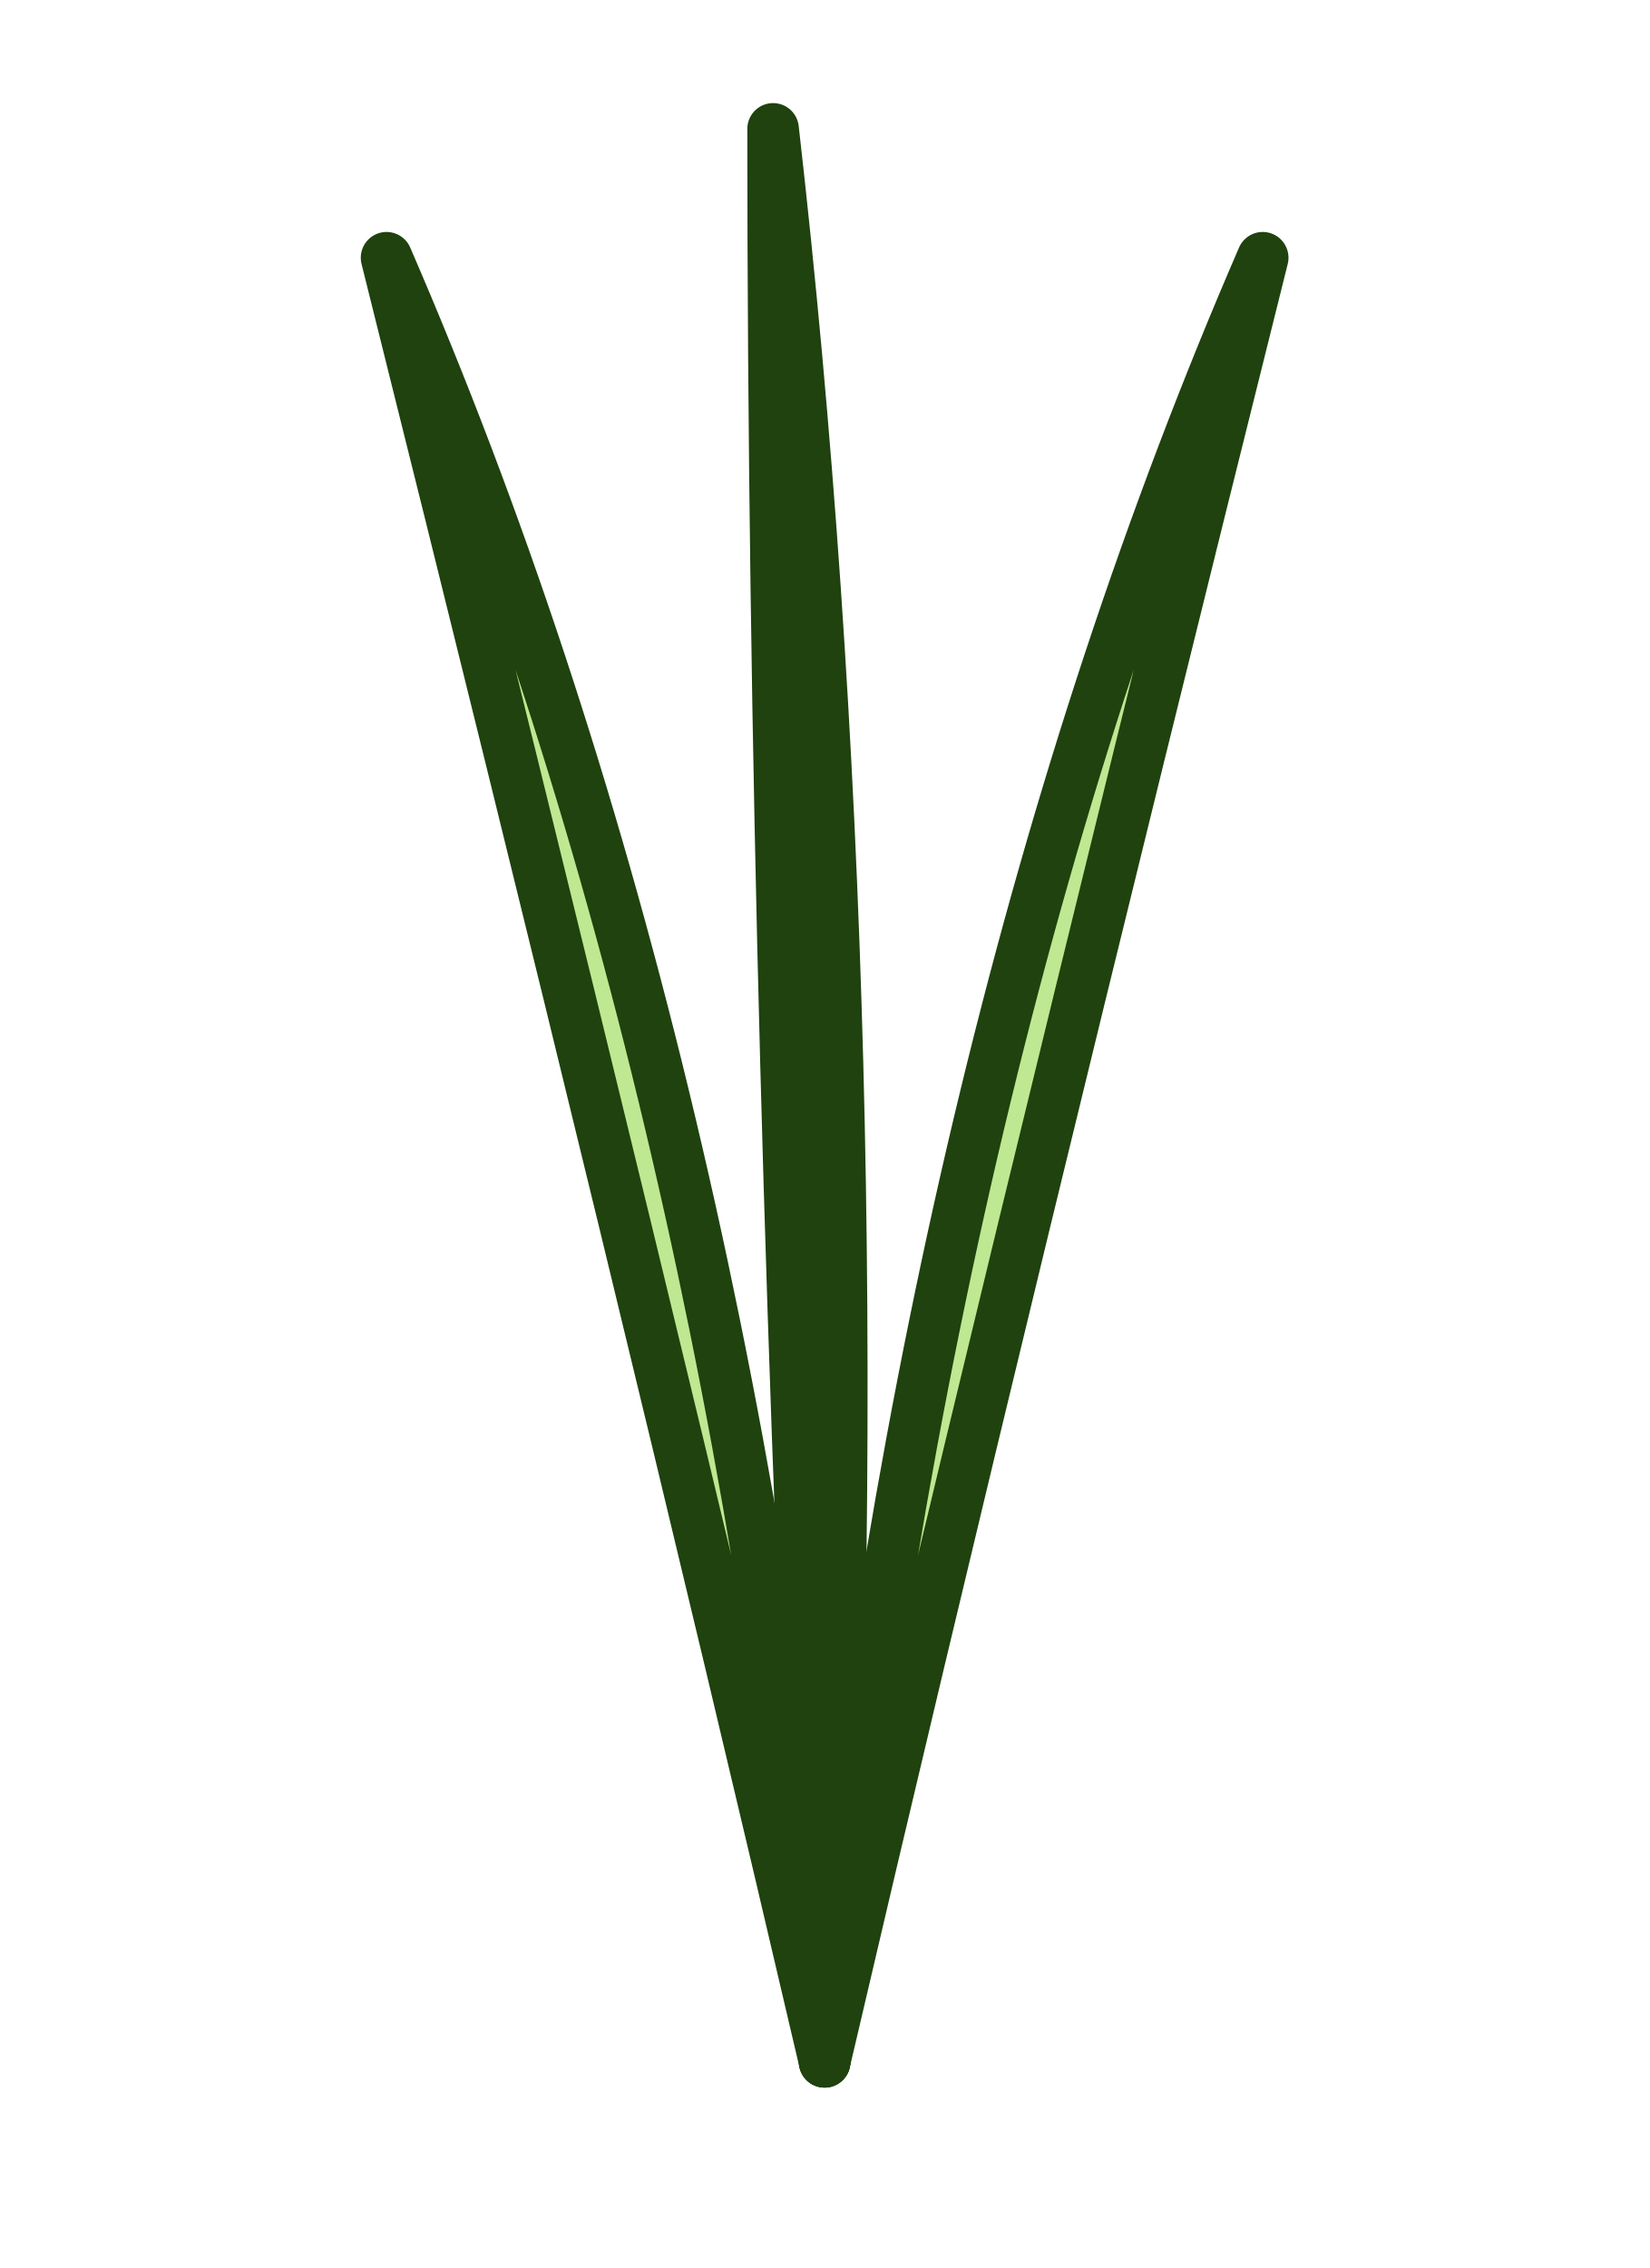
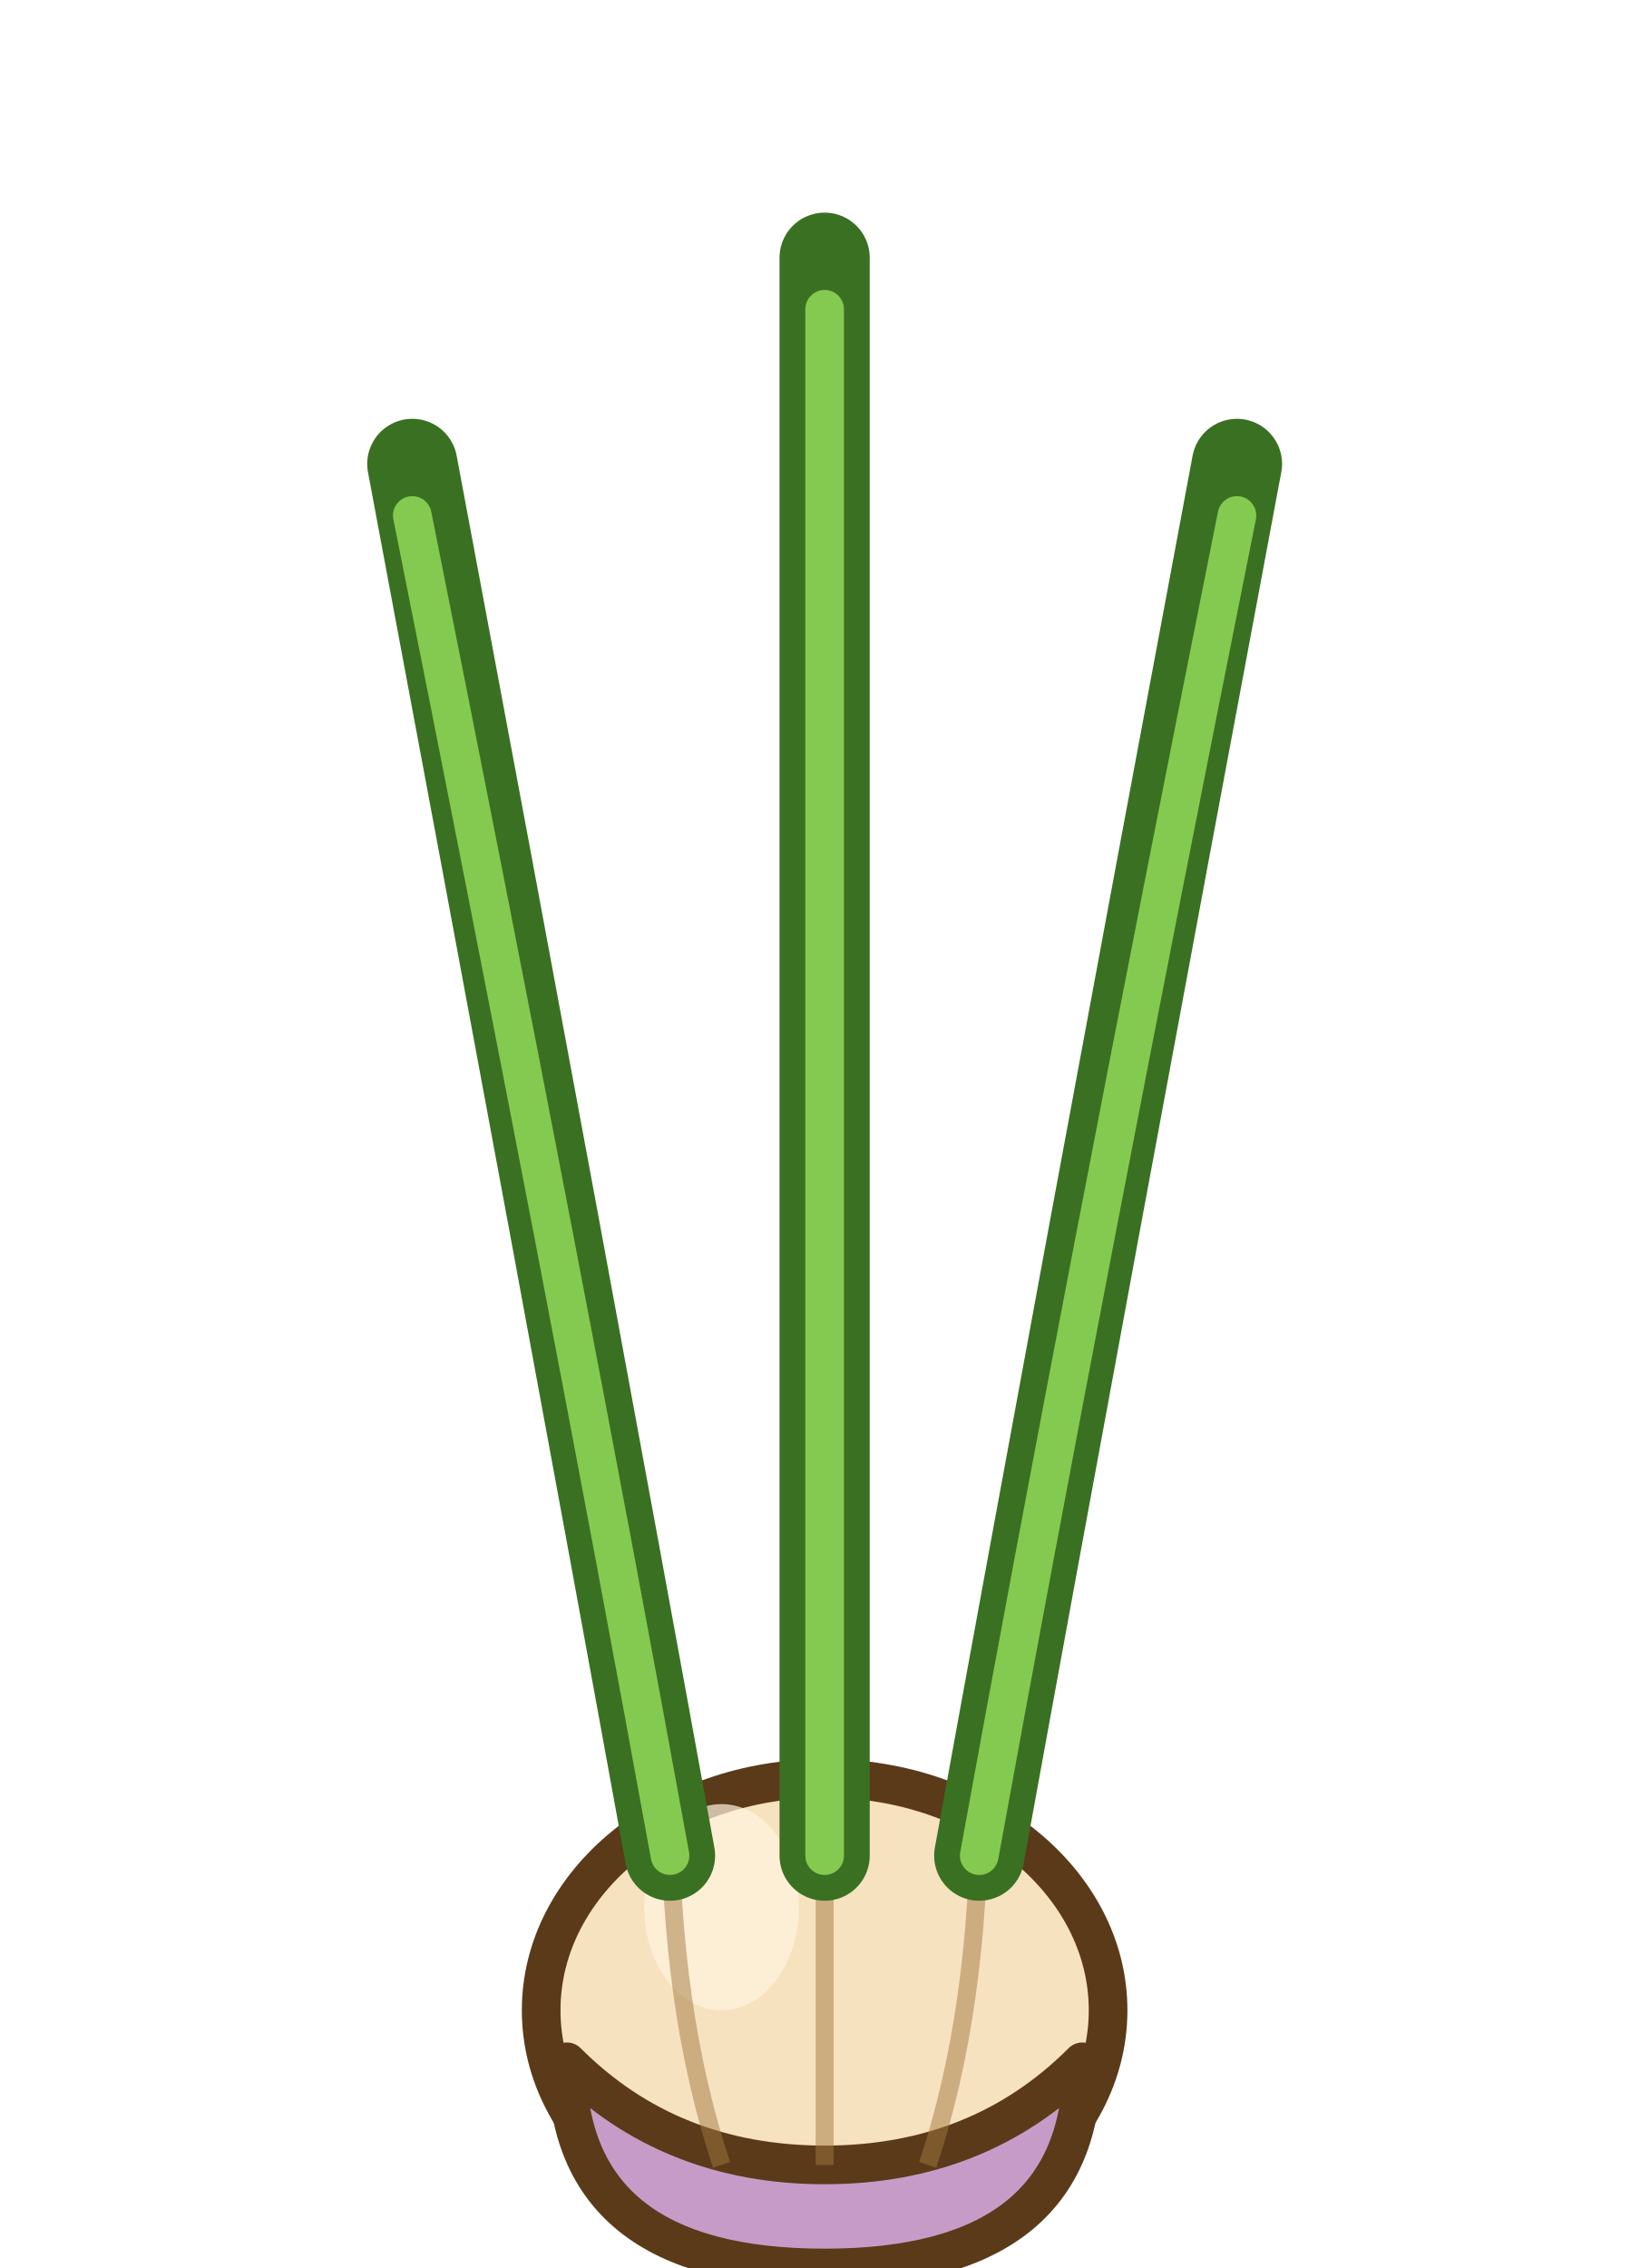
<svg xmlns="http://www.w3.org/2000/svg" viewBox="0 0 64 88" width="64" height="88">
-   <g fill="#bfe892" stroke="#1f420e" stroke-width="2" stroke-linecap="round" stroke-linejoin="round">
-     <path d="M 32 80 Q 25 50 15 10 Q 28 40 32 80" />
-     <path d="M 32 80 Q 39 50 49 10 Q 36 40 32 80" />
-     <path d="M 32 80 Q 30 40 30 5 Q 34 40 32 80" />
+   <ellipse cx="32" cy="78" rx="11" ry="9" fill="#f7e2c0" stroke="#5a3a18" stroke-width="1.5" />
+   <path d="M 22 80 Q 22 88 32 88 Q 42 88 42 80 Q 38 84 32 84 Q 26 84 22 80 Z" fill="#c79bc8" stroke="#5a3a18" stroke-width="1.5" stroke-linejoin="round" />
+   <ellipse cx="28" cy="74" rx="3" ry="4" fill="#fff5e0" opacity="0.7" />
+   <g stroke="#a07840" stroke-width="0.7" fill="none" opacity="0.5">
+     <path d="M 26 70 Q 26 78 28 84" />
+     <path d="M 32 70 L 32 84" />
+     <path d="M 38 70 Q 38 78 36 84" />
+   </g>
+   <g fill="none" stroke="#3a7022" stroke-width="3.5" stroke-linecap="round">
+     <path d="M 26 72 Q 22 50 16 18" />
+     <path d="M 32 72 Q 32 44 32 10" />
+     <path d="M 38 72 Q 42 50 48 18" />
+   </g>
+   <g fill="none" stroke="#92d958" stroke-width="1.5" stroke-linecap="round" opacity="0.85">
+     <path d="M 26 72 Q 22 50 16 20" />
+     <path d="M 32 72 Q 32 44 32 12" />
+     <path d="M 38 72 Q 42 50 48 20" />
  </g>
</svg>
